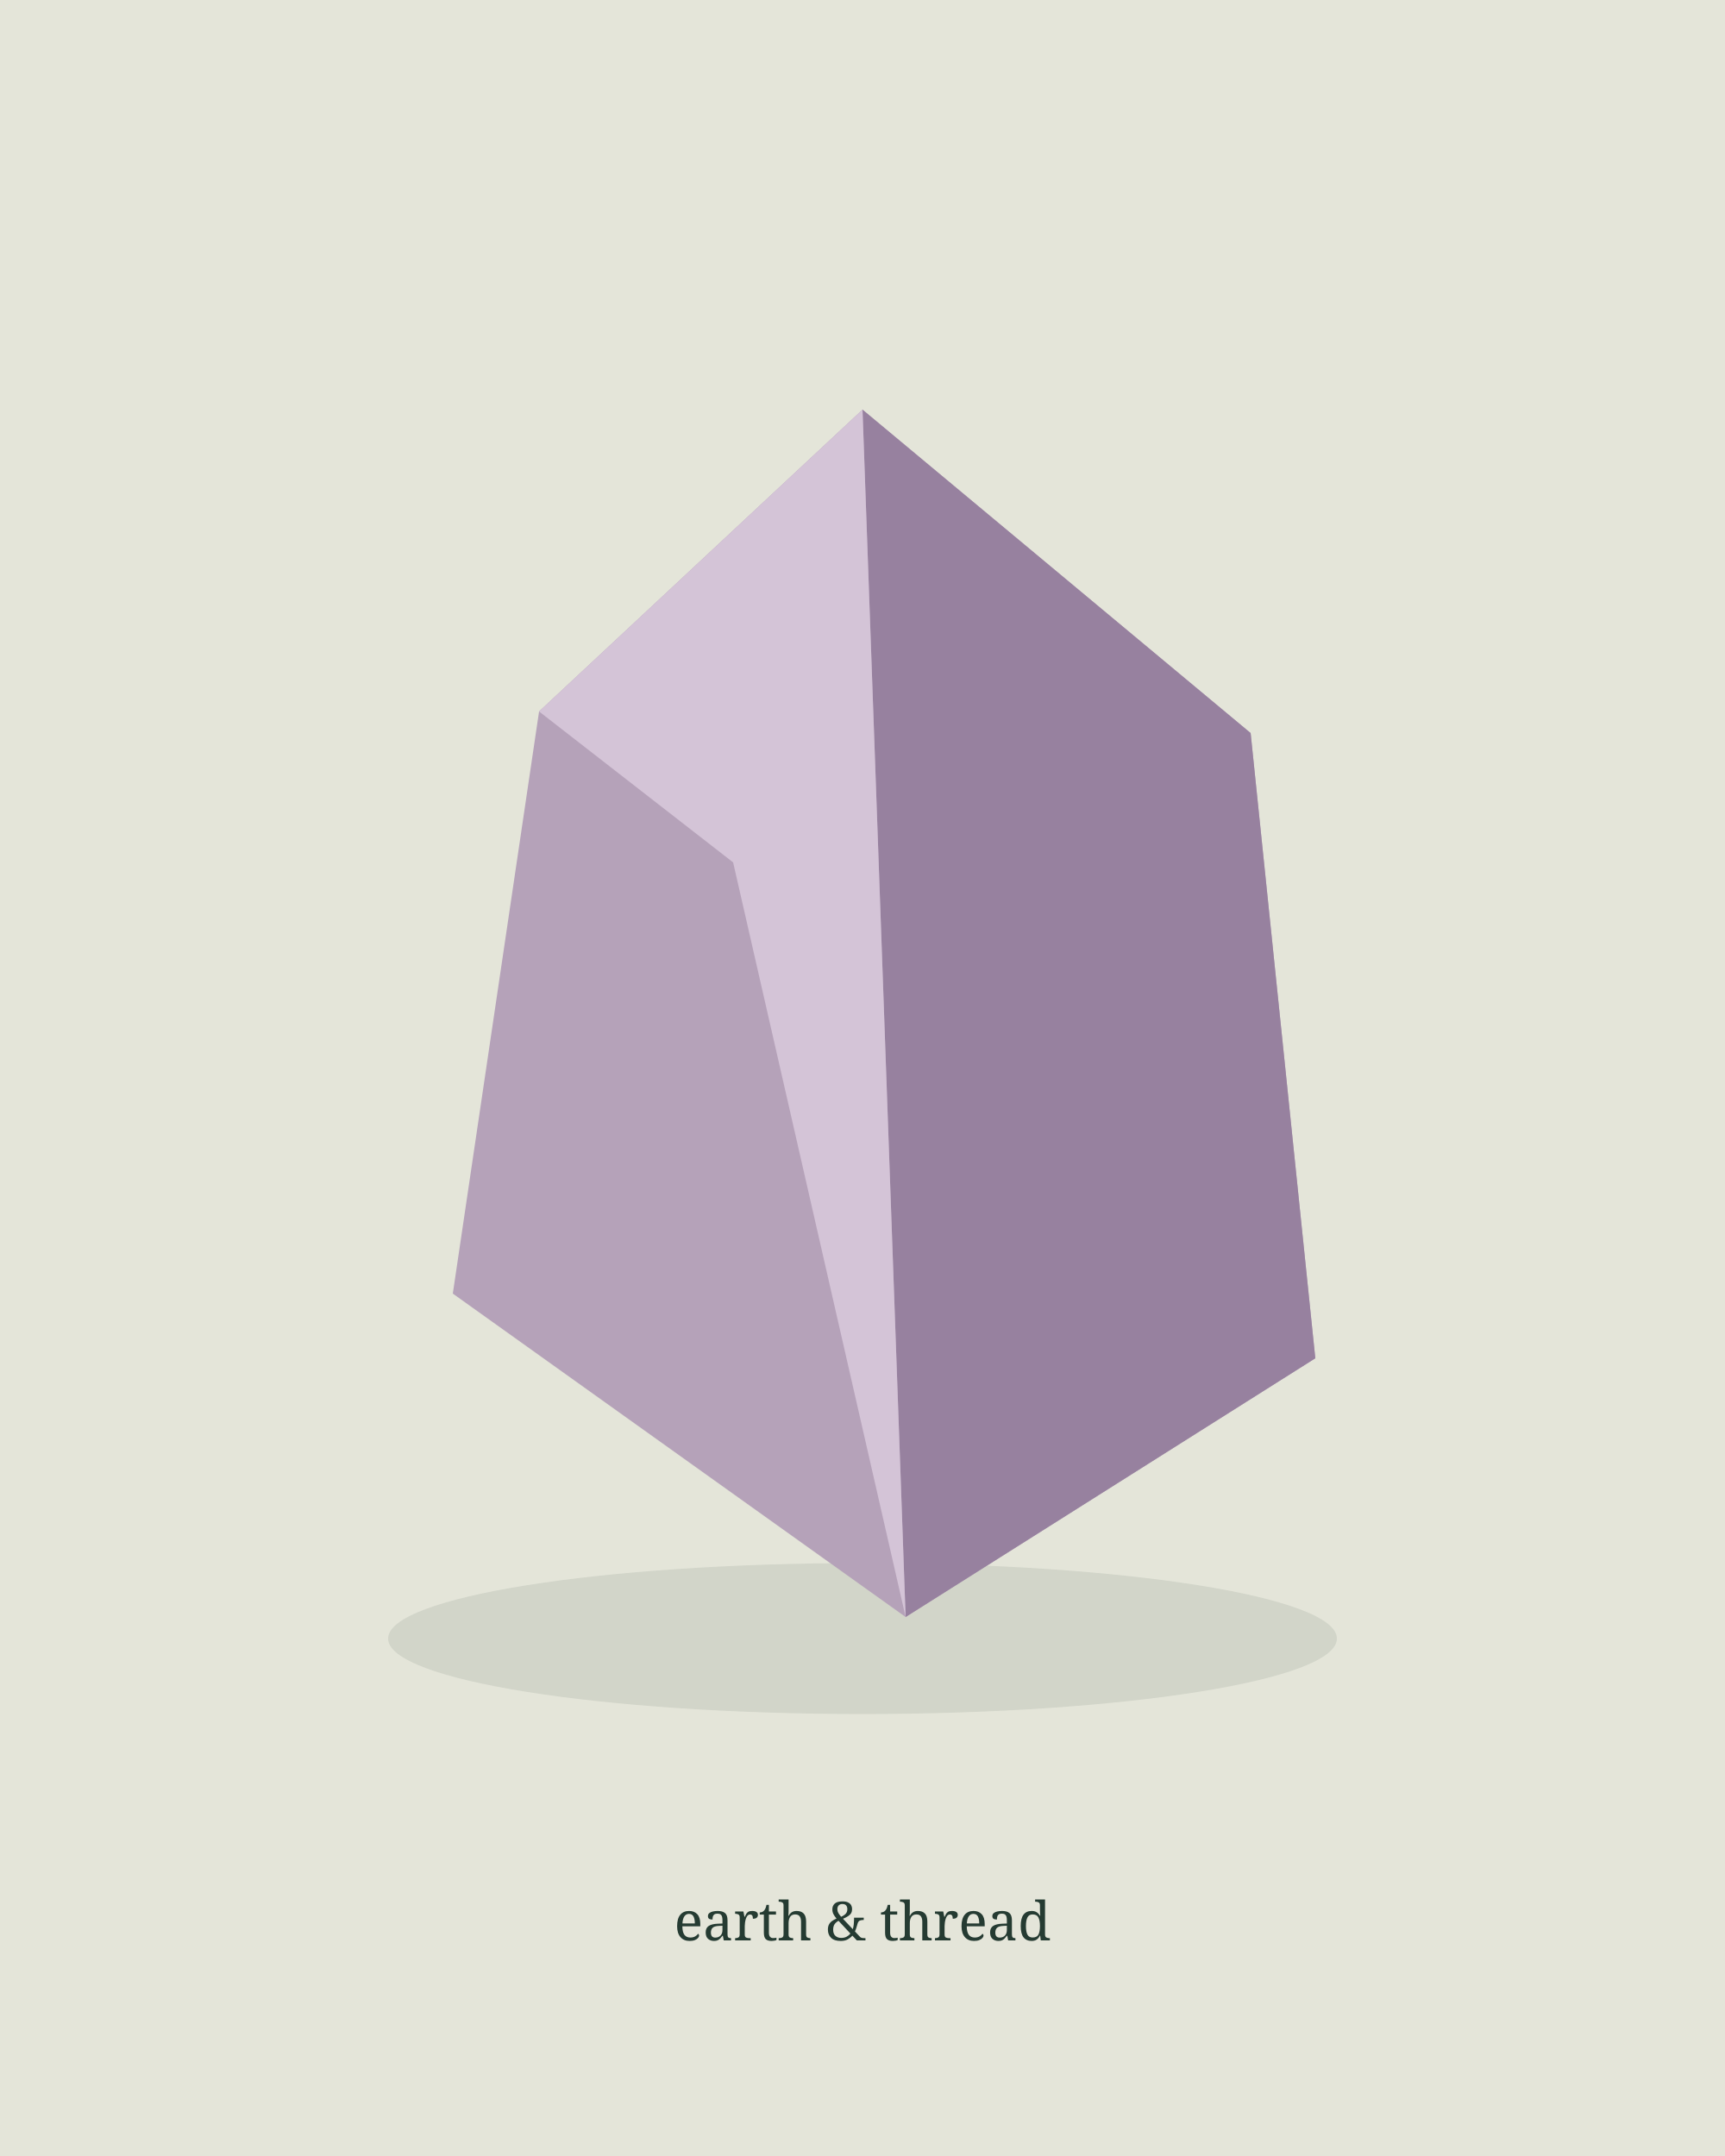
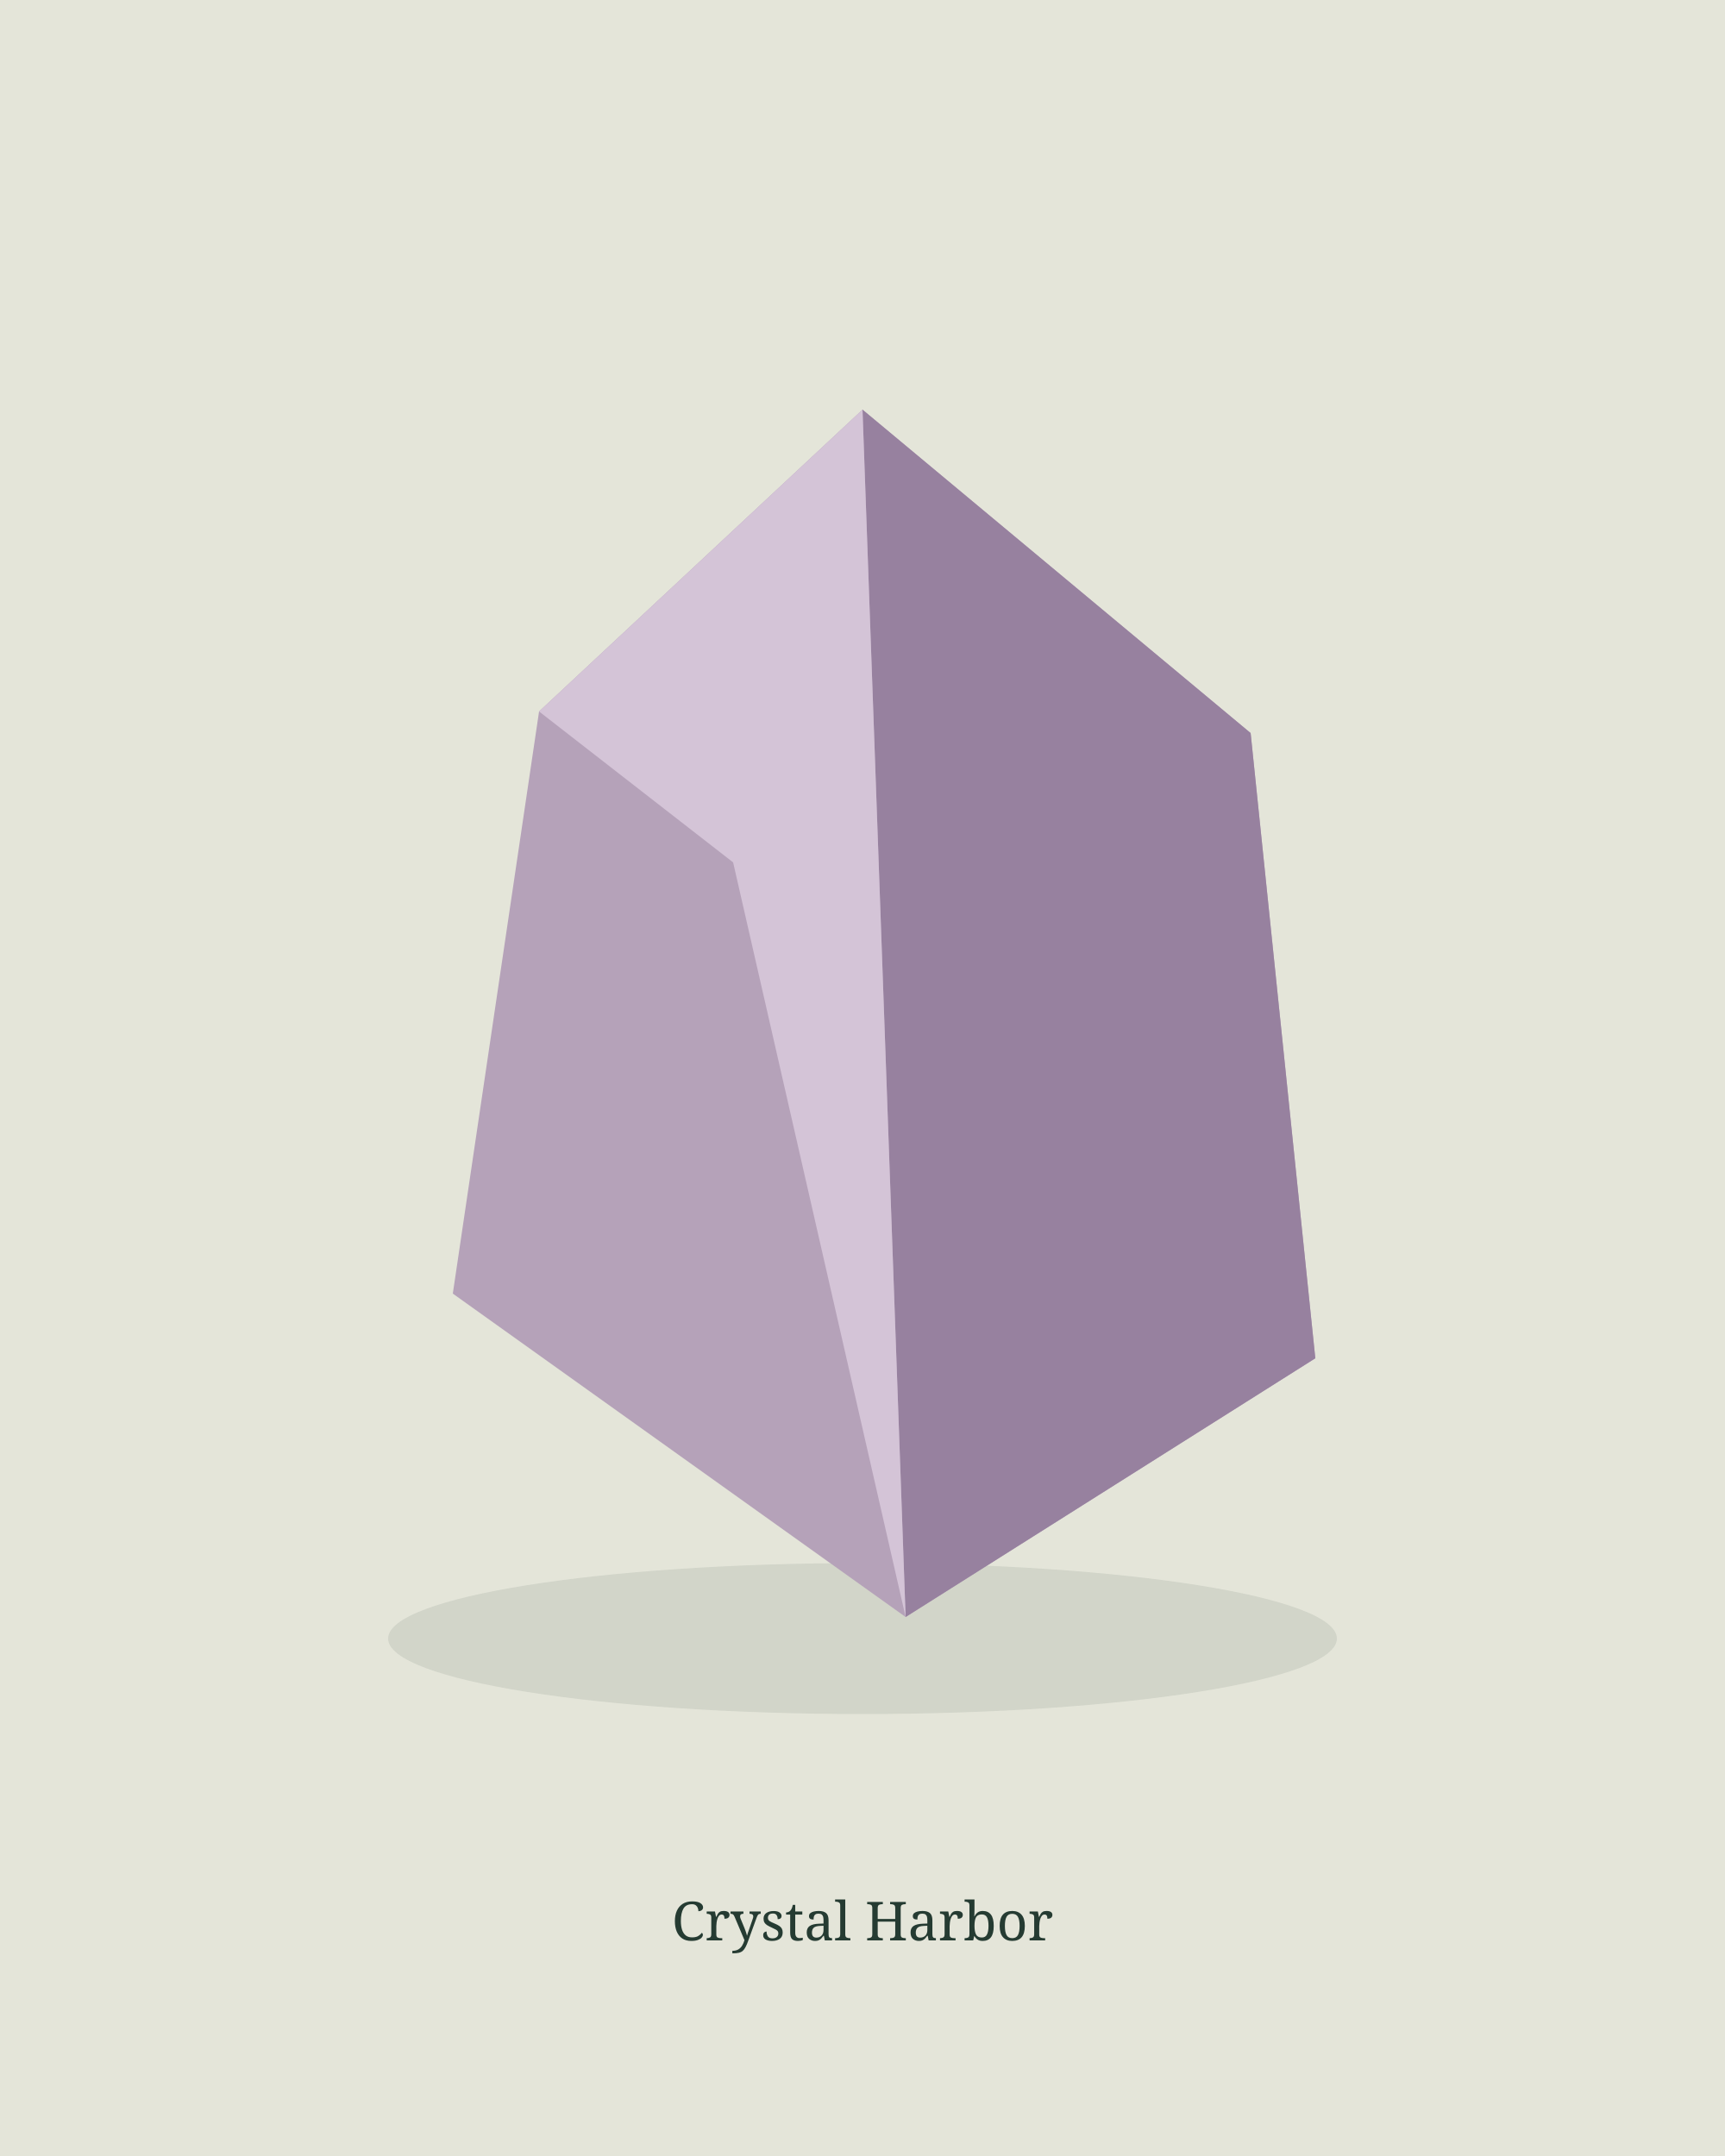
<svg xmlns="http://www.w3.org/2000/svg" width="800" height="1000" viewBox="0 0 800 1000">
  <rect width="800" height="1000" fill="#e4e5d9" />
  <ellipse cx="400" cy="760" rx="220" ry="35" fill="#253b32" opacity=".1" />
  <path d="M400 190 580 340 610 630 420 750 210 600 250 330Z" fill="#b5a2b9" />
  <path d="m400 190 20 560 190-120-30-290Z" fill="#97819f" />
  <path d="m400 190-150 140 90 70 80 350Z" fill="#d4c4d7" />
-   <text x="400" y="900" text-anchor="middle" font-family="Georgia,serif" font-size="25" fill="#253b32">earth &amp; thread</text>
+   <text x="400" y="900" text-anchor="middle" font-family="Georgia,serif" font-size="25" fill="#253b32">Crystal Harbor</text>
</svg>
